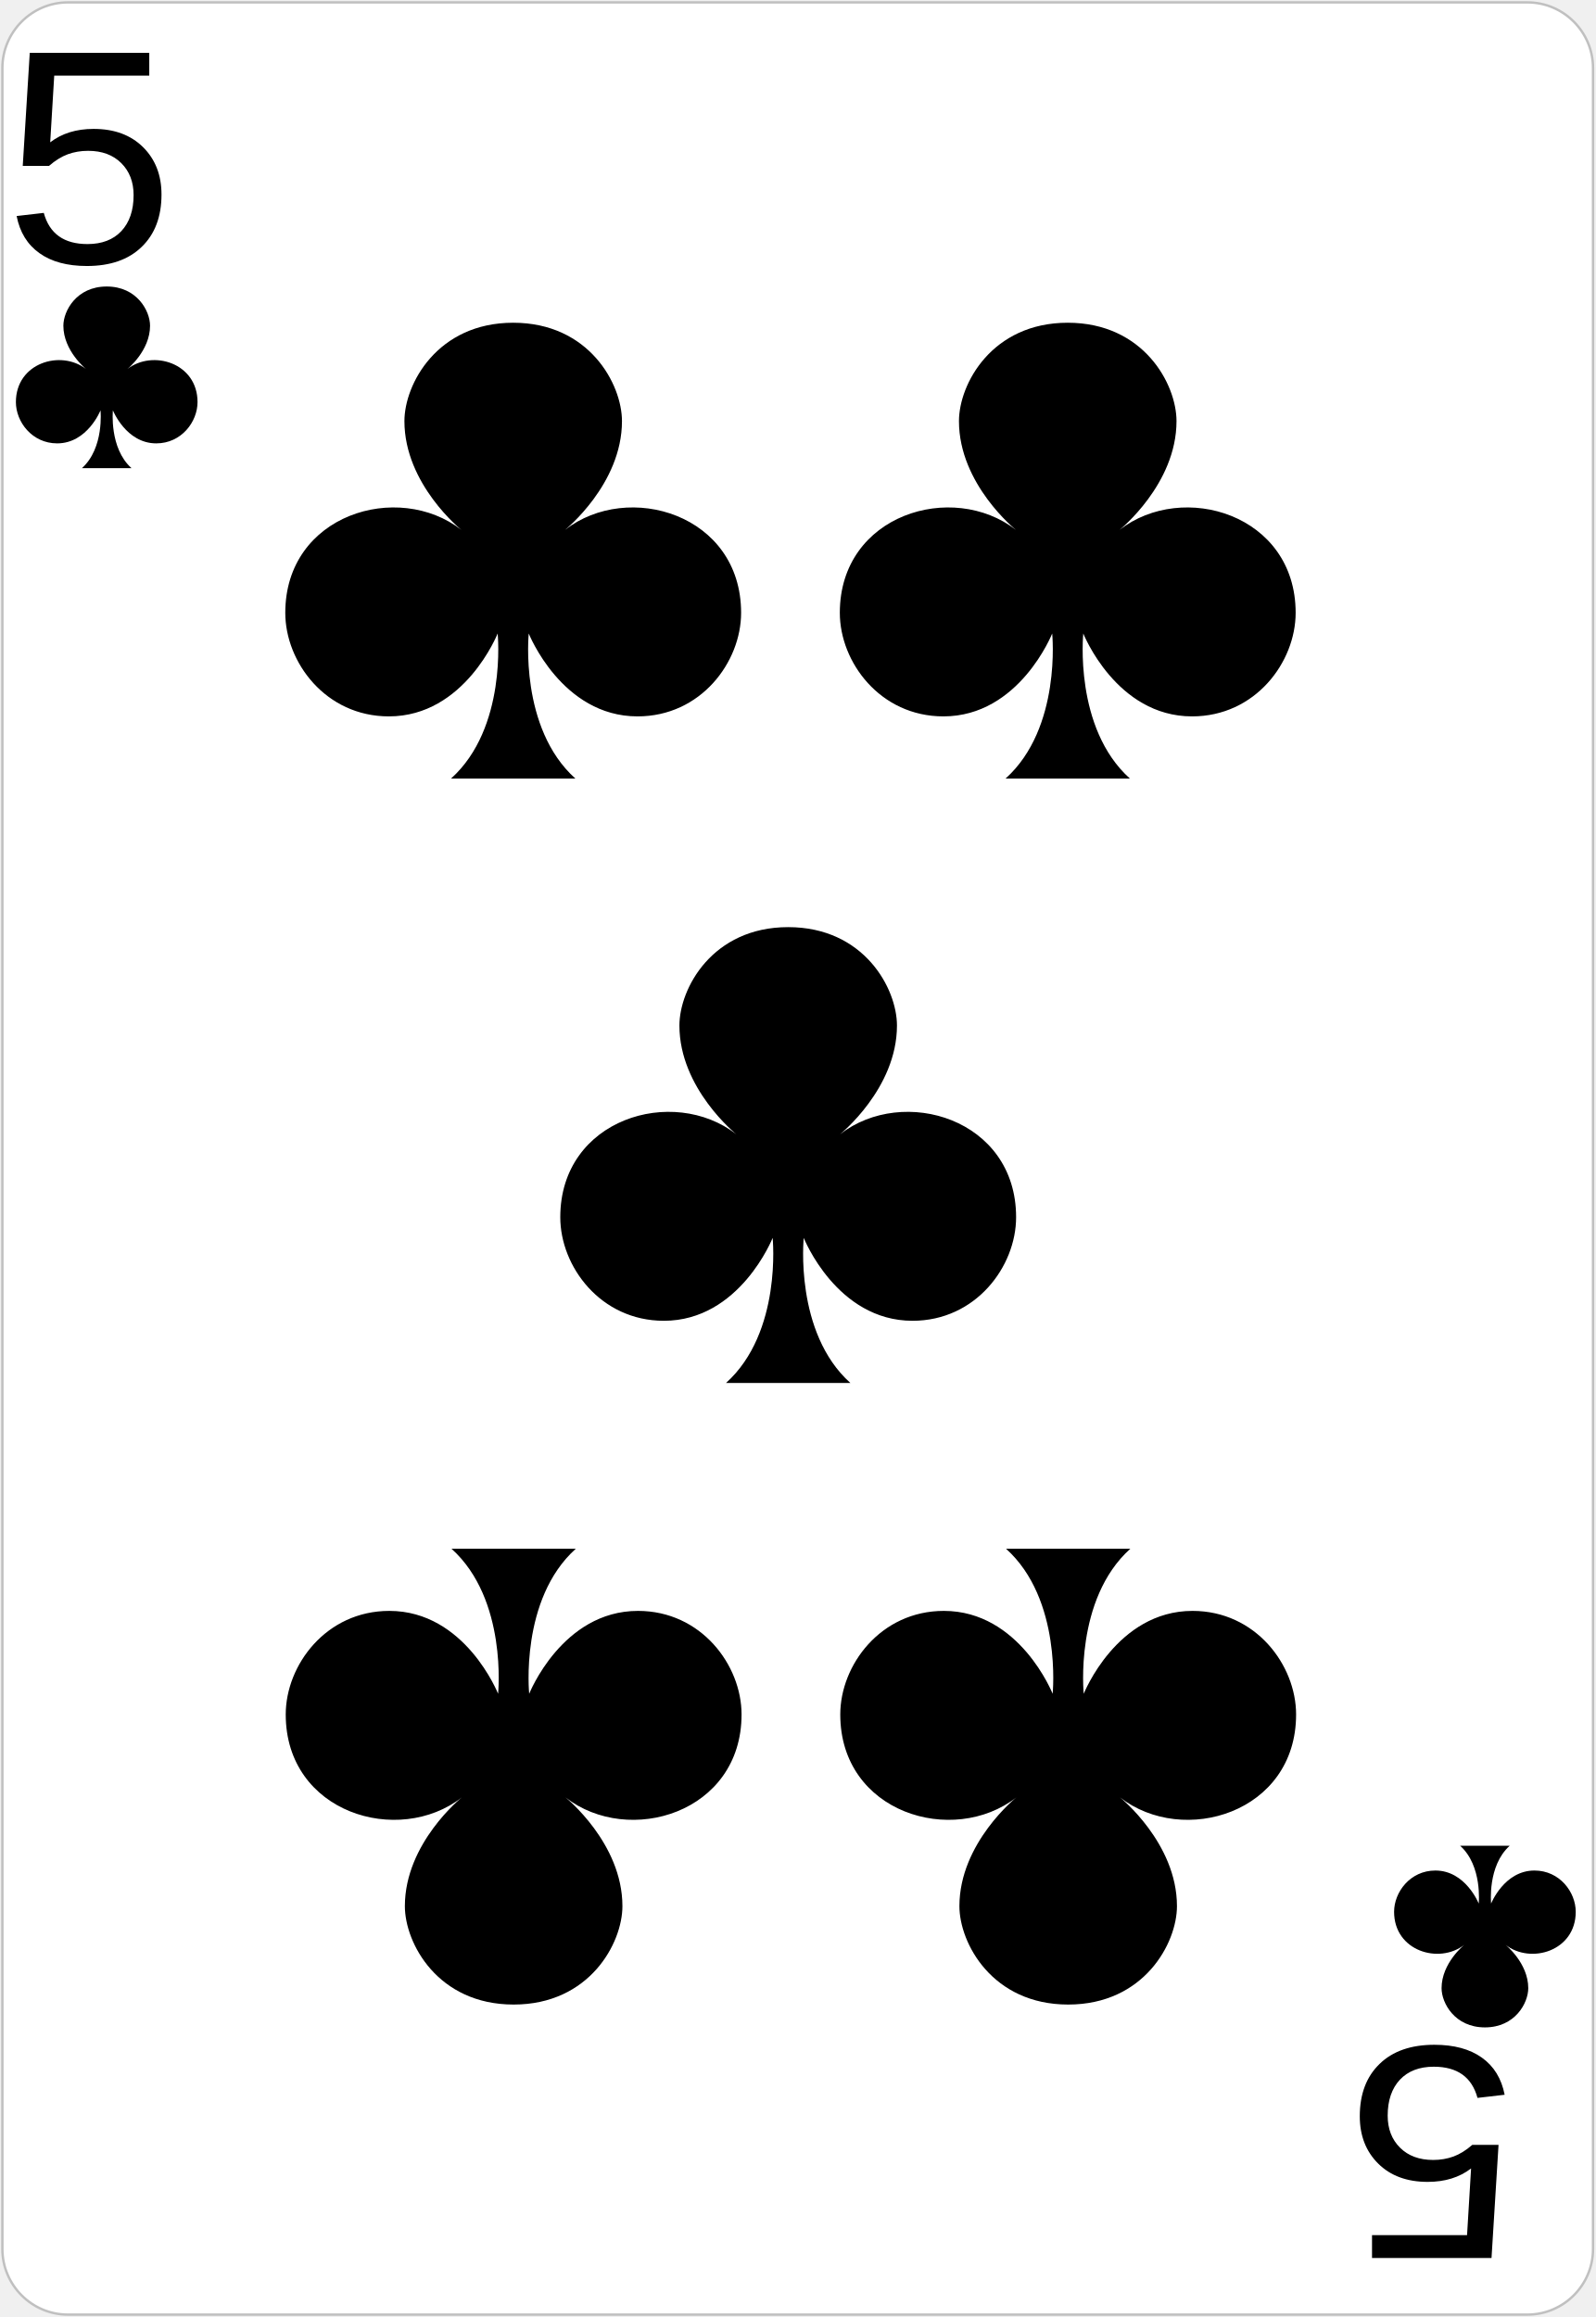
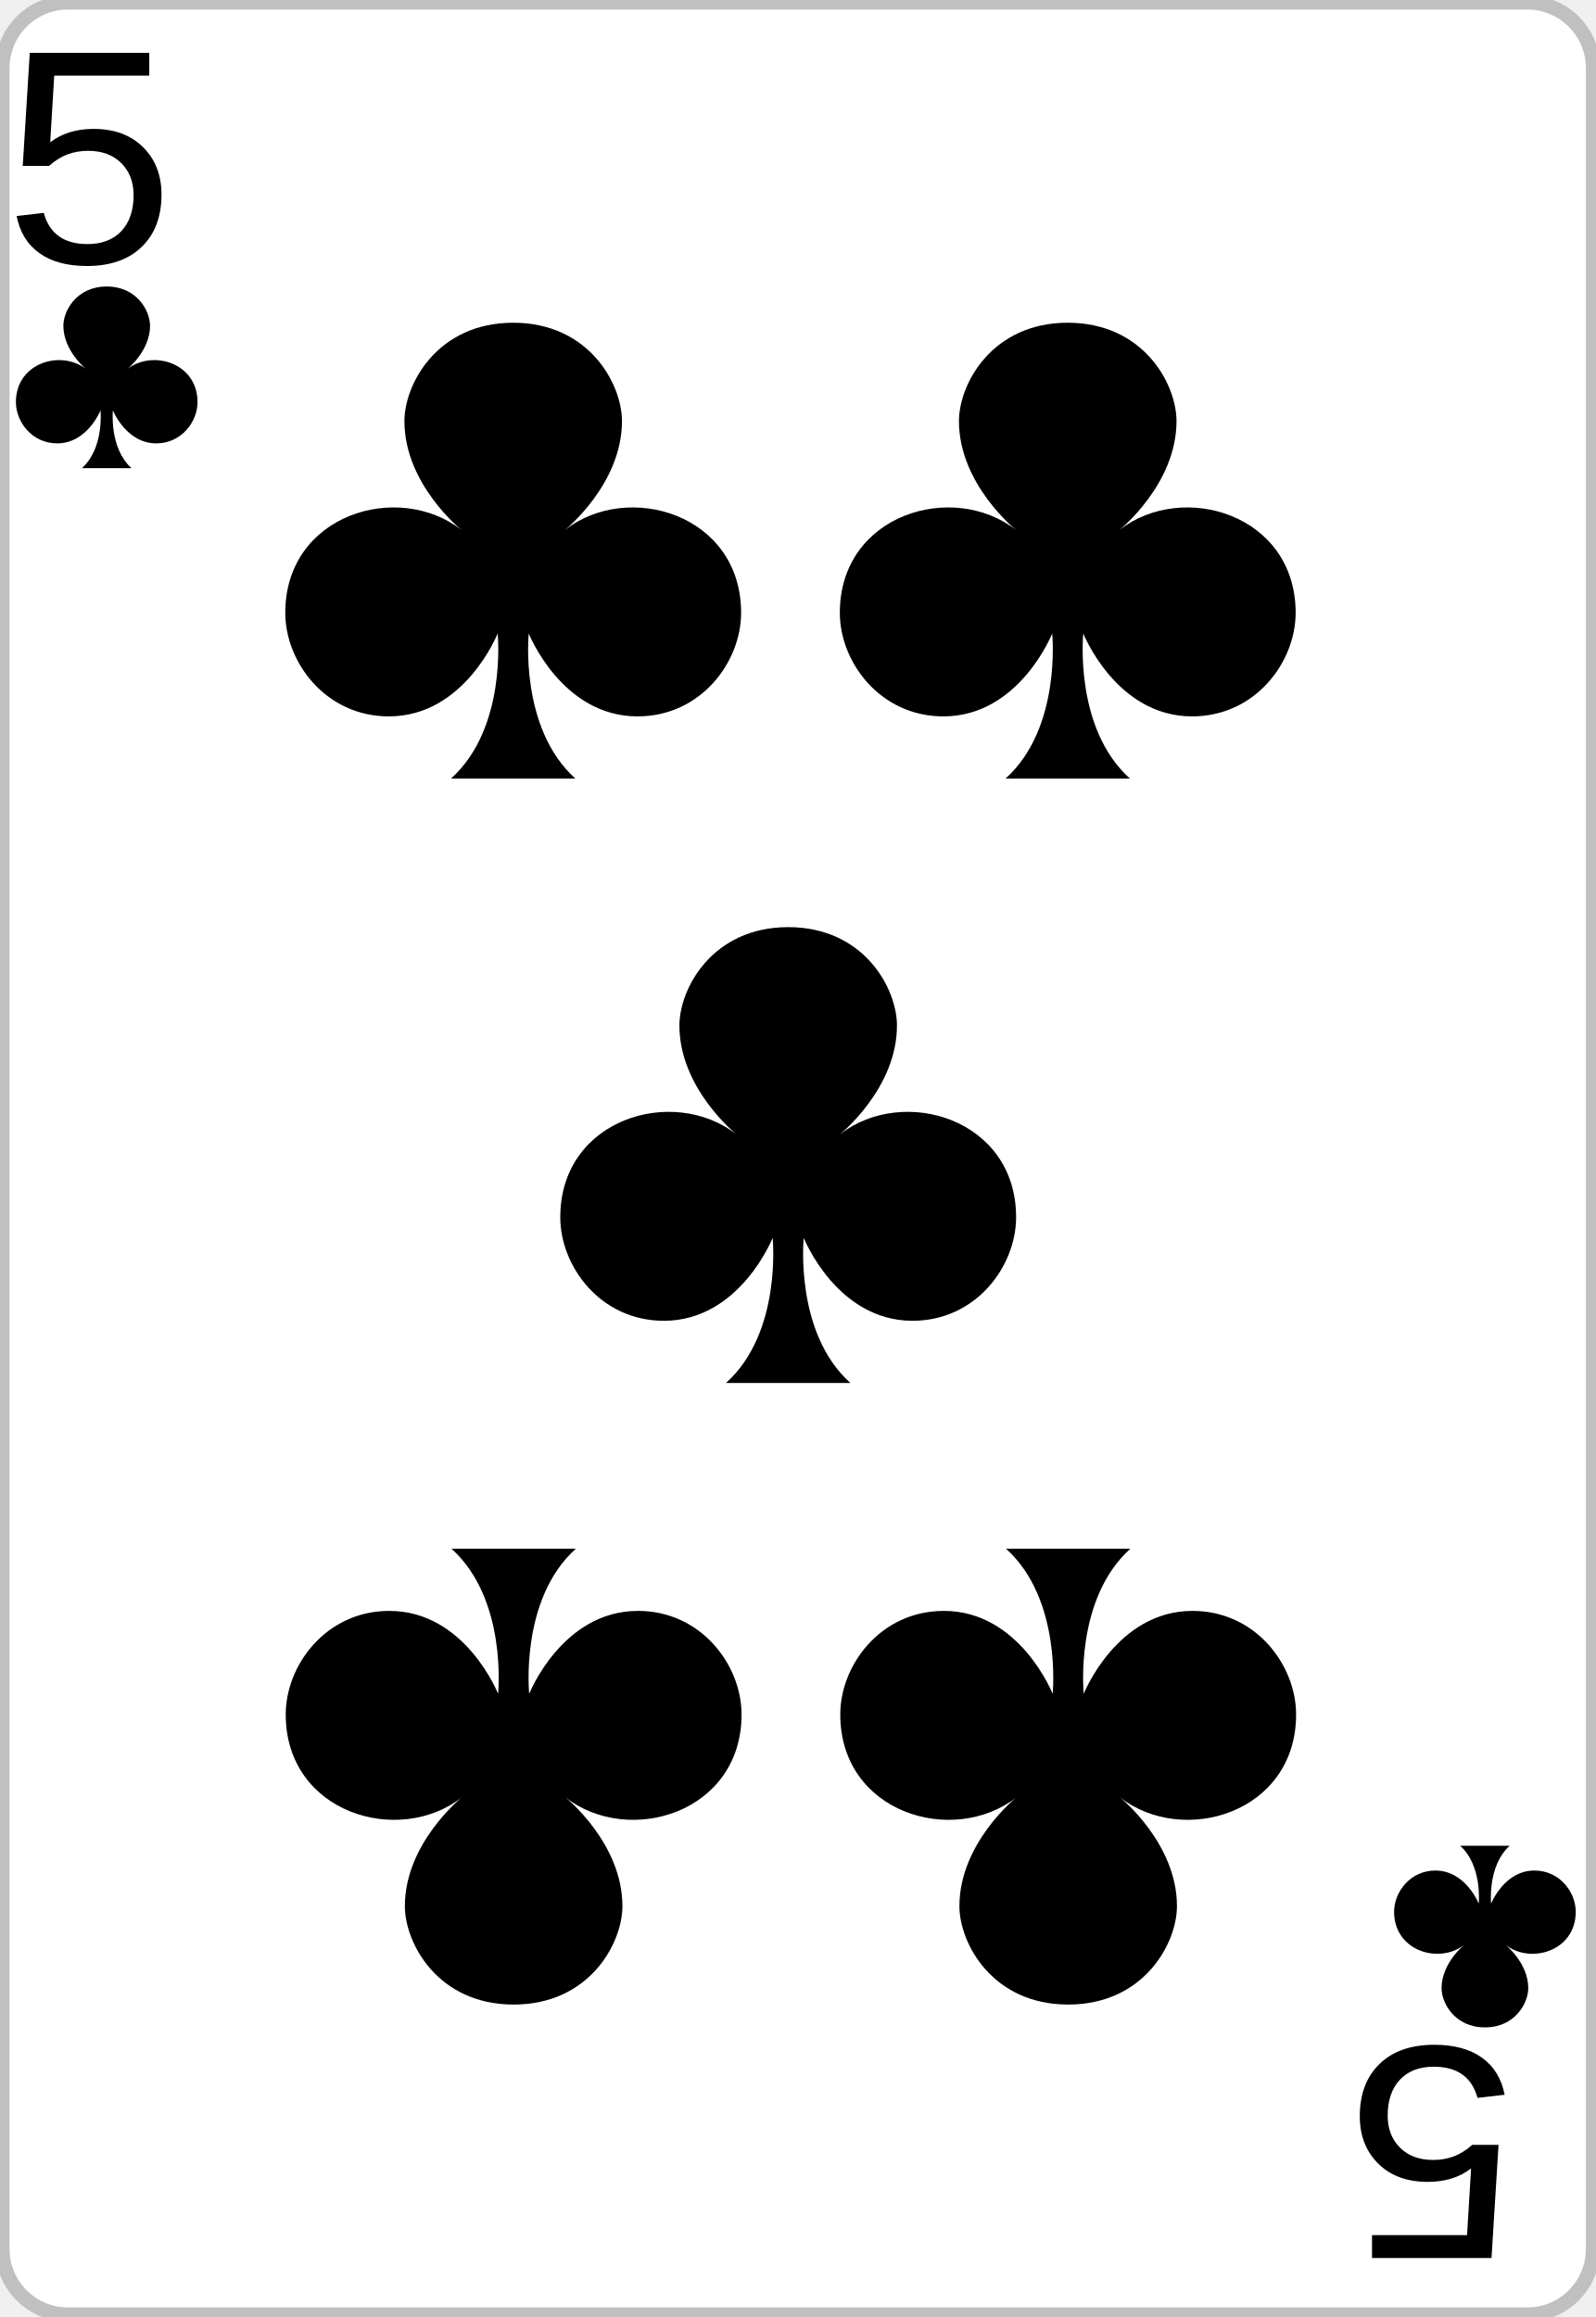
<svg xmlns="http://www.w3.org/2000/svg" xmlns:xlink="http://www.w3.org/1999/xlink" width="167.087pt" height="242.667pt" viewBox="0 0 167.087 242.667" xml:space="preserve" id="svg2" version="1.1">
  <defs id="defs41">
    <radialGradient xlink:href="#linearGradient2984" id="radialGradient3760" cx="48.231" cy="18.138" fx="48.231" fy="18.138" r="9.5" gradientUnits="userSpaceOnUse" gradientTransform="matrix(-1.560526,0.01828294,-0.02684055,-2.290953,123.9838,58.80911)" />
    <linearGradient id="linearGradient2984">
      <stop style="stop-color:#000000;stop-opacity:1;" offset="0" id="stop2986" />
      <stop style="stop-color:#000000;stop-opacity:0.656;" offset="1" id="stop2988" />
    </linearGradient>
    <radialGradient xlink:href="#linearGradient3784" id="radialGradient3792" cx="171.487" cy="511.223" fx="171.487" fy="511.223" r="81.903" gradientTransform="matrix(1.152989,-0.6739155,0.3948202,0.6754904,-233.6326,270.4008)" gradientUnits="userSpaceOnUse" />
    <linearGradient id="linearGradient3784">
      <stop style="stop-color:#ffffff;stop-opacity:0.534;" offset="0" id="stop3786" />
      <stop style="stop-color:#000000;stop-opacity:0;" offset="1" id="stop3788" />
    </linearGradient>
    <radialGradient r="81.903" fy="511.223" fx="171.487" cy="511.223" cx="171.487" gradientTransform="matrix(1.152989,-0.6739155,0.3948202,0.6754904,-233.6326,270.4008)" gradientUnits="userSpaceOnUse" id="radialGradient3855" xlink:href="#linearGradient3784-4" />
    <linearGradient id="linearGradient3784-4">
      <stop style="stop-color:#ffffff;stop-opacity:0.519;" offset="0" id="stop3786-8" />
      <stop style="stop-color:#000000;stop-opacity:0;" offset="1" id="stop3788-6" />
    </linearGradient>
    <radialGradient r="81.903" fy="461.841" fx="181.694" cy="461.841" cx="181.694" gradientTransform="matrix(1.152989,-0.6739155,0.3948202,0.6754904,-233.6326,270.4008)" gradientUnits="userSpaceOnUse" id="radialGradient3916" xlink:href="#linearGradient3784-3" />
    <linearGradient id="linearGradient3784-3">
      <stop style="stop-color:#ffffff;stop-opacity:0.702;" offset="0" id="stop3786-86" />
      <stop style="stop-color:#000000;stop-opacity:0;" offset="1" id="stop3788-2" />
    </linearGradient>
  </defs>
  <g id="Layer_x0020_1" style="fill-rule:nonzero;clip-rule:nonzero;stroke:#C0C0C0;stroke-miterlimit:4;">
-     <path style="fill:#FFFFFF;stroke-width:0.25;" d="M166.837,235.548c0,3.777-3.087,6.869-6.871,6.869H7.111c-3.775,0-6.861-3.092-6.861-6.869V7.12C0.25,3.343,3.336,0.25,7.111,0.25h152.855    c3.784,0,6.871,3.093,6.871,6.87v228.428z" id="path5" />
+     <path style="fill:#FFFFFF;stroke-width:1.5;" d="M166.837,235.548c0,3.777-3.087,6.869-6.871,6.869H7.111c-3.775,0-6.861-3.092-6.861-6.869V7.12C0.25,3.343,3.336,0.25,7.111,0.25h152.855    c3.784,0,6.871,3.093,6.871,6.87v228.428z" id="path5" />
    <g style="stroke:none;" id="g7">
      <g id="g9">
				
			</g>
    </g>
    <g id="g15">
			
		</g>
    <g id="g19">
			
		</g>
    <g style="stroke:none;" id="g23">
      <g id="g25">
				
			</g>
    </g>
    <g style="stroke:none;" id="g31">
      <g id="g33">
				
			</g>
    </g>
  </g>
  <text xml:space="preserve" style="font-size:32px;font-style:normal;font-weight:normal;line-height:125%;letter-spacing:0px;word-spacing:0px;fill:#000000;fill-opacity:1;stroke:none;font-family:Bitstream Vera Sans" x="0.459" y="27.548" id="text3788">
    <tspan id="tspan3790" x="0.459" y="27.548" style="font-style:normal;font-variant:normal;font-weight:normal;font-stretch:normal;font-family:Arial;-inkscape-font-specification:Arial">5</tspan>
  </text>
  <g transform="matrix(1.001222,0,0,1.001222,-37.01483,15.92744)" id="layer1-1-4">
    <path id="cl-9" d="m 50.291,22.698 c 0,0 2.375,-1.9 2.375,-4.534 0,-1.542 -1.369,-4.102 -4.534,-4.102 -3.165,0 -4.534,2.561 -4.534,4.102 0,2.634 2.375,4.534 2.375,4.534 -2.638,-2.055 -7.341,-0.652 -7.341,3.455 0,2.056 1.68,4.318 4.318,4.318 3.165,0 4.534,-3.455 4.534,-3.455 0,0 0.402,3.938 -1.943,6.046 h 5.182 c -2.345,-2.107 -1.943,-6.046 -1.943,-6.046 0,0 1.369,3.455 4.534,3.455 2.639,0 4.318,-2.263 4.318,-4.318 0,-4.107 -4.703,-5.51 -7.341,-3.455 z" style="fill:#000000" />
  </g>
  <text xml:space="preserve" style="font-size:32px;font-style:normal;font-weight:normal;line-height:125%;letter-spacing:0px;word-spacing:0px;fill:#000000;fill-opacity:1;stroke:none;font-family:Bitstream Vera Sans" x="-158.864" y="-214.467" id="text3788-8" transform="scale(-1,-1)">
    <tspan id="tspan3790-7" x="-158.864" y="-214.467" style="font-style:normal;font-variant:normal;font-weight:normal;font-stretch:normal;font-family:Arial;-inkscape-font-specification:Arial">5</tspan>
  </text>
  <g transform="matrix(-1.001222,0,0,-1.001222,203.7062,226.4146)" id="layer1-1-4-1">
    <path id="cl-9-7" d="m 50.291,22.698 c 0,0 2.375,-1.9 2.375,-4.534 0,-1.542 -1.369,-4.102 -4.534,-4.102 -3.165,0 -4.534,2.561 -4.534,4.102 0,2.634 2.375,4.534 2.375,4.534 -2.638,-2.055 -7.341,-0.652 -7.341,3.455 0,2.056 1.68,4.318 4.318,4.318 3.165,0 4.534,-3.455 4.534,-3.455 0,0 0.402,3.938 -1.943,6.046 h 5.182 c -2.345,-2.107 -1.943,-6.046 -1.943,-6.046 0,0 1.369,3.455 4.534,3.455 2.639,0 4.318,-2.263 4.318,-4.318 0,-4.107 -4.703,-5.51 -7.341,-3.455 z" style="fill:#000000" />
  </g>
  <g transform="matrix(2.512578,0,0,2.512578,-67.18839,-1.531116)" id="layer1-1-4-8">
    <path id="cl-9-8" d="m 50.291,22.698 c 0,0 2.375,-1.9 2.375,-4.534 0,-1.542 -1.369,-4.102 -4.534,-4.102 -3.165,0 -4.534,2.561 -4.534,4.102 0,2.634 2.375,4.534 2.375,4.534 -2.638,-2.055 -7.341,-0.652 -7.341,3.455 0,2.056 1.68,4.318 4.318,4.318 3.165,0 4.534,-3.455 4.534,-3.455 0,0 0.402,3.938 -1.943,6.046 h 5.182 c -2.345,-2.107 -1.943,-6.046 -1.943,-6.046 0,0 1.369,3.455 4.534,3.455 2.639,0 4.318,-2.263 4.318,-4.318 0,-4.107 -4.703,-5.51 -7.341,-3.455 z" style="fill:#000000" />
  </g>
  <g transform="matrix(-2.512578,0,0,-2.512578,174.7295,245.2751)" id="layer1-1-4-8-0">
    <path id="cl-9-8-6" d="m 50.291,22.698 c 0,0 2.375,-1.9 2.375,-4.534 0,-1.542 -1.369,-4.102 -4.534,-4.102 -3.165,0 -4.534,2.561 -4.534,4.102 0,2.634 2.375,4.534 2.375,4.534 -2.638,-2.055 -7.341,-0.652 -7.341,3.455 0,2.056 1.68,4.318 4.318,4.318 3.165,0 4.534,-3.455 4.534,-3.455 0,0 0.402,3.938 -1.943,6.046 h 5.182 c -2.345,-2.107 -1.943,-6.046 -1.943,-6.046 0,0 1.369,3.455 4.534,3.455 2.639,0 4.318,-2.263 4.318,-4.318 0,-4.107 -4.703,-5.51 -7.341,-3.455 z" style="fill:#000000" />
  </g>
  <g transform="matrix(2.512578,0,0,2.512578,-9.111586,-1.531113)" id="layer1-1-4-8-2">
    <path id="cl-9-8-66" d="m 50.291,22.698 c 0,0 2.375,-1.9 2.375,-4.534 0,-1.542 -1.369,-4.102 -4.534,-4.102 -3.165,0 -4.534,2.561 -4.534,4.102 0,2.634 2.375,4.534 2.375,4.534 -2.638,-2.055 -7.341,-0.652 -7.341,3.455 0,2.056 1.68,4.318 4.318,4.318 3.165,0 4.534,-3.455 4.534,-3.455 0,0 0.402,3.938 -1.943,6.046 h 5.182 c -2.345,-2.107 -1.943,-6.046 -1.943,-6.046 0,0 1.369,3.455 4.534,3.455 2.639,0 4.318,-2.263 4.318,-4.318 0,-4.107 -4.703,-5.51 -7.341,-3.455 z" style="fill:#000000" />
  </g>
  <g transform="matrix(-2.512578,0,0,-2.512578,232.8063,245.2751)" id="layer1-1-4-8-0-4">
    <path id="cl-9-8-6-9" d="m 50.291,22.698 c 0,0 2.375,-1.9 2.375,-4.534 0,-1.542 -1.369,-4.102 -4.534,-4.102 -3.165,0 -4.534,2.561 -4.534,4.102 0,2.634 2.375,4.534 2.375,4.534 -2.638,-2.055 -7.341,-0.652 -7.341,3.455 0,2.056 1.68,4.318 4.318,4.318 3.165,0 4.534,-3.455 4.534,-3.455 0,0 0.402,3.938 -1.943,6.046 h 5.182 c -2.345,-2.107 -1.943,-6.046 -1.943,-6.046 0,0 1.369,3.455 4.534,3.455 2.639,0 4.318,-2.263 4.318,-4.318 0,-4.107 -4.703,-5.51 -7.341,-3.455 z" style="fill:#000000" />
  </g>
  <g transform="matrix(2.512578,0,0,2.512578,-38.38839,61.76968)" id="layer1-1-4-8-2-6">
    <path id="cl-9-8-0" d="m 50.291,22.698 c 0,0 2.375,-1.9 2.375,-4.534 0,-1.542 -1.369,-4.102 -4.534,-4.102 -3.165,0 -4.534,2.561 -4.534,4.102 0,2.634 2.375,4.534 2.375,4.534 -2.638,-2.055 -7.341,-0.652 -7.341,3.455 0,2.056 1.68,4.318 4.318,4.318 3.165,0 4.534,-3.455 4.534,-3.455 0,0 0.402,3.938 -1.943,6.046 h 5.182 c -2.345,-2.107 -1.943,-6.046 -1.943,-6.046 0,0 1.369,3.455 4.534,3.455 2.639,0 4.318,-2.263 4.318,-4.318 0,-4.107 -4.703,-5.51 -7.341,-3.455 z" style="fill:#000000" />
  </g>
</svg>
